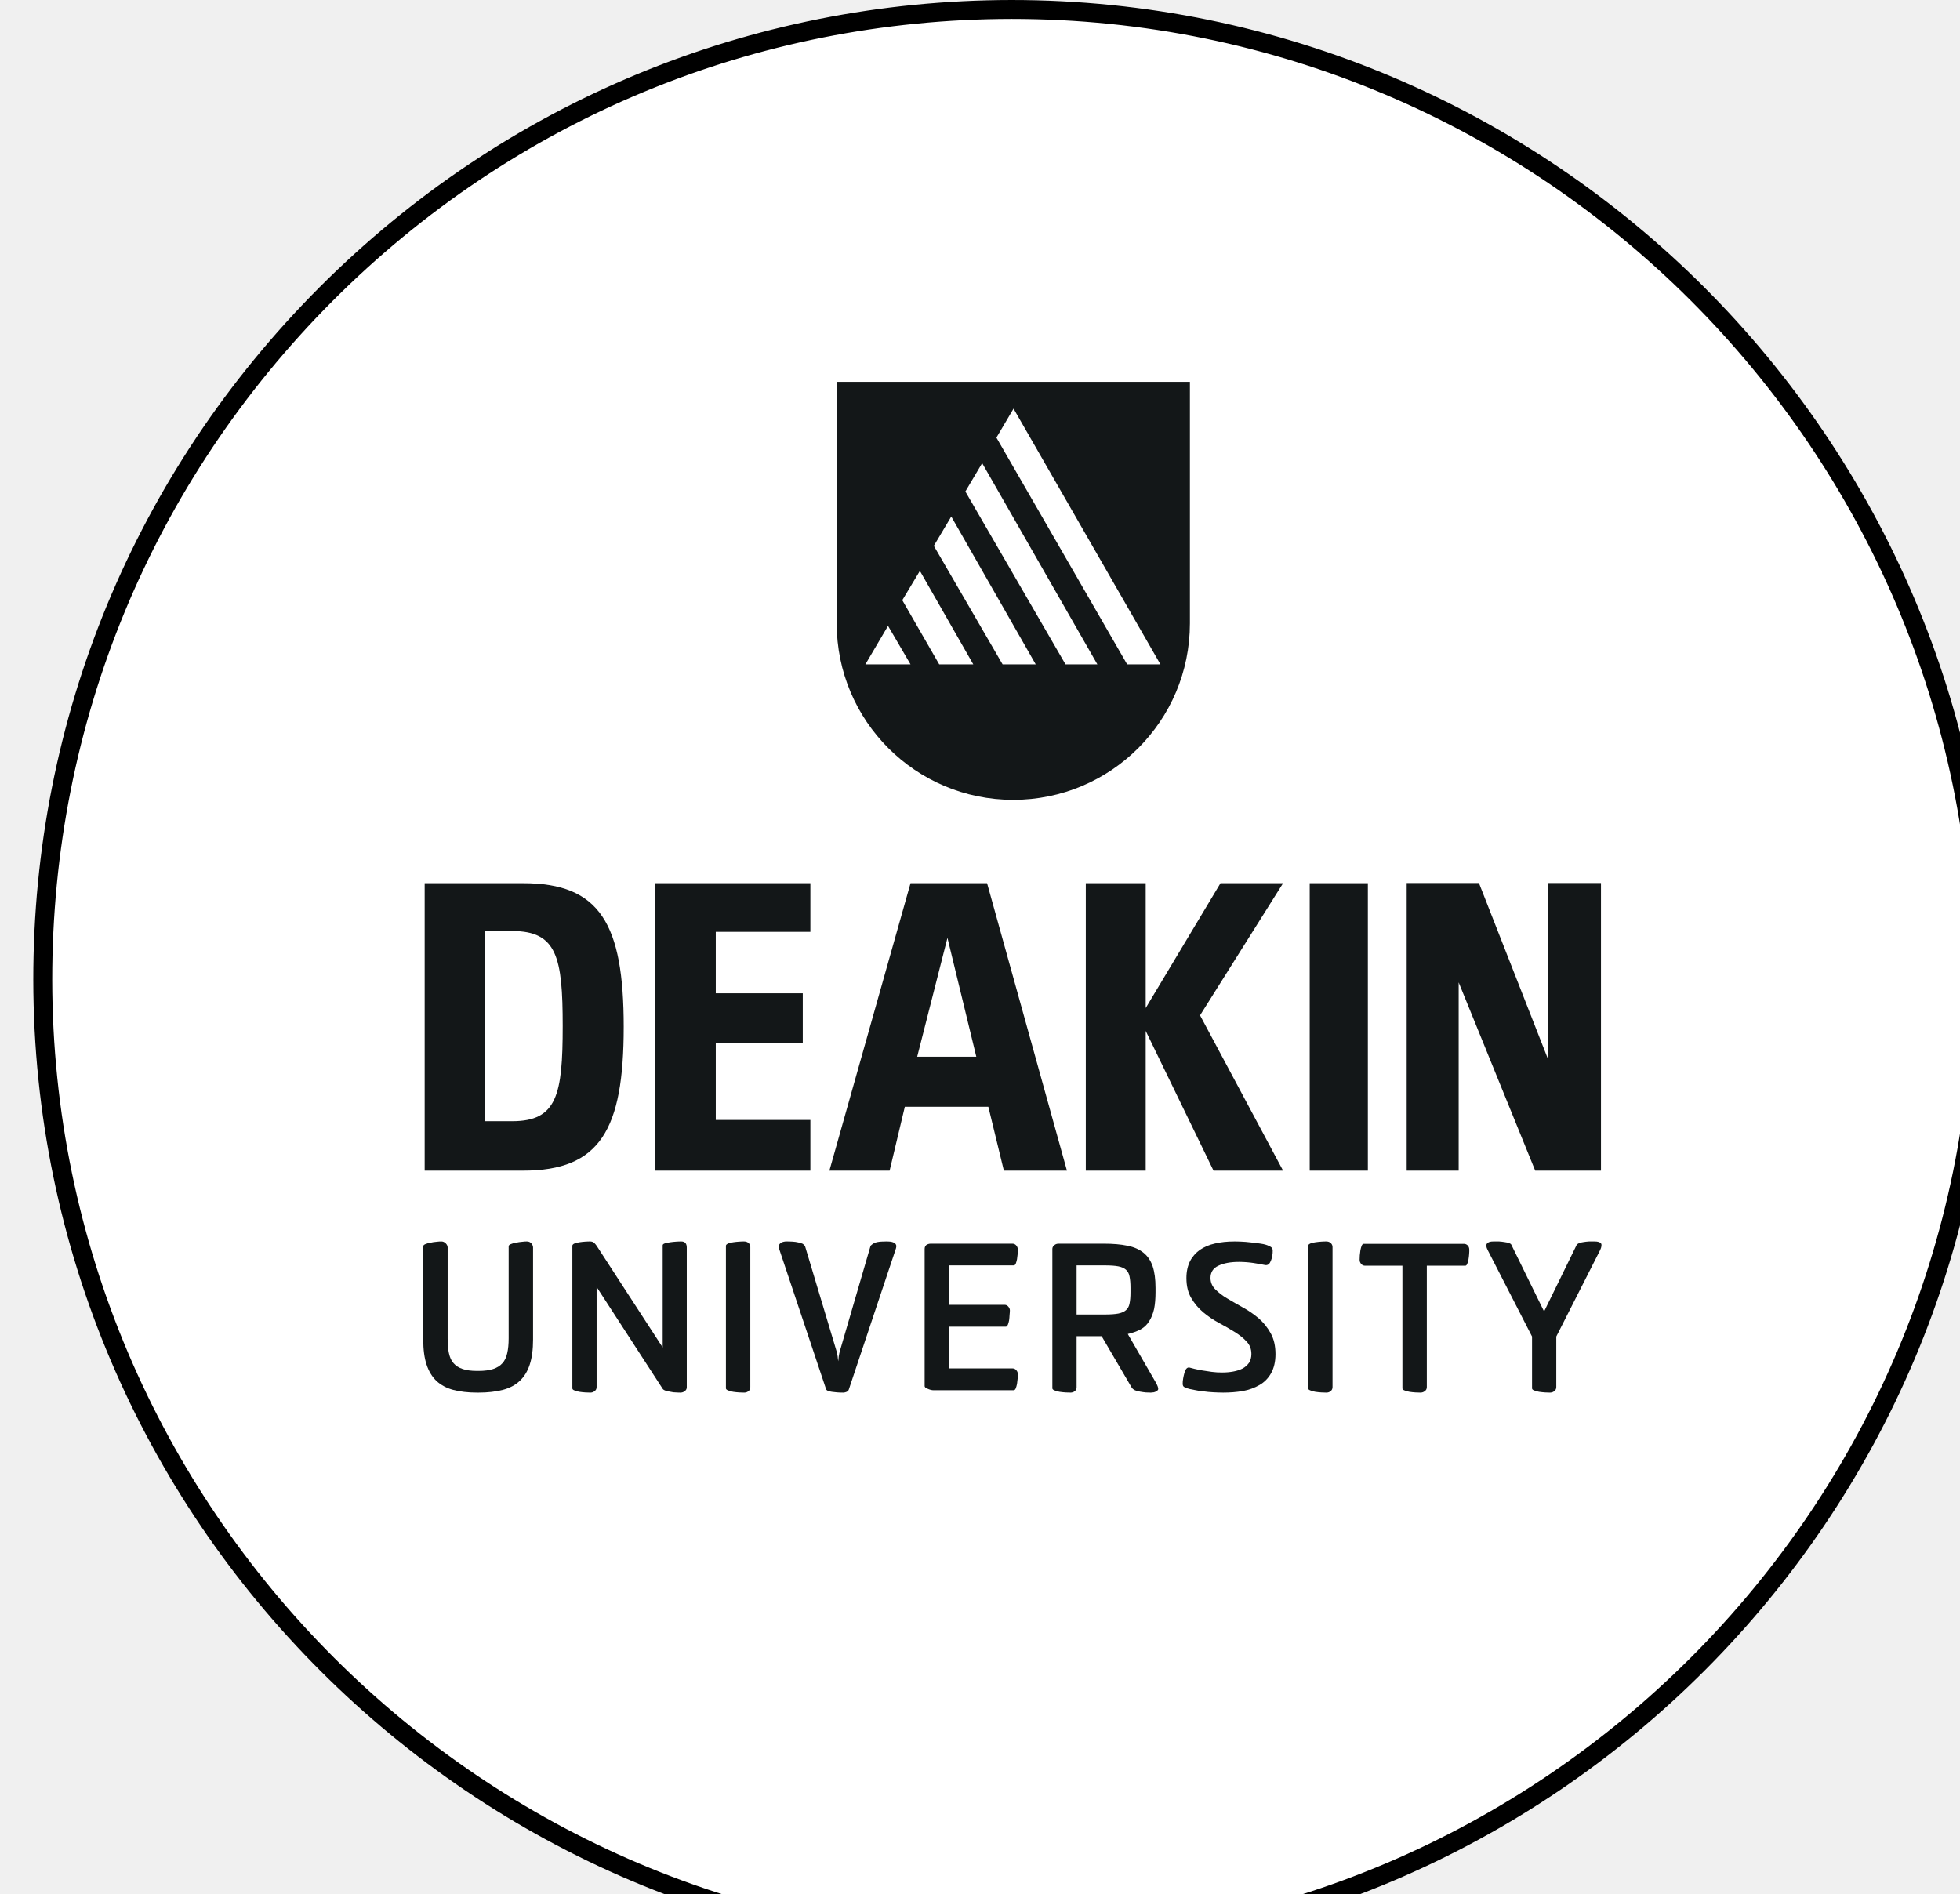
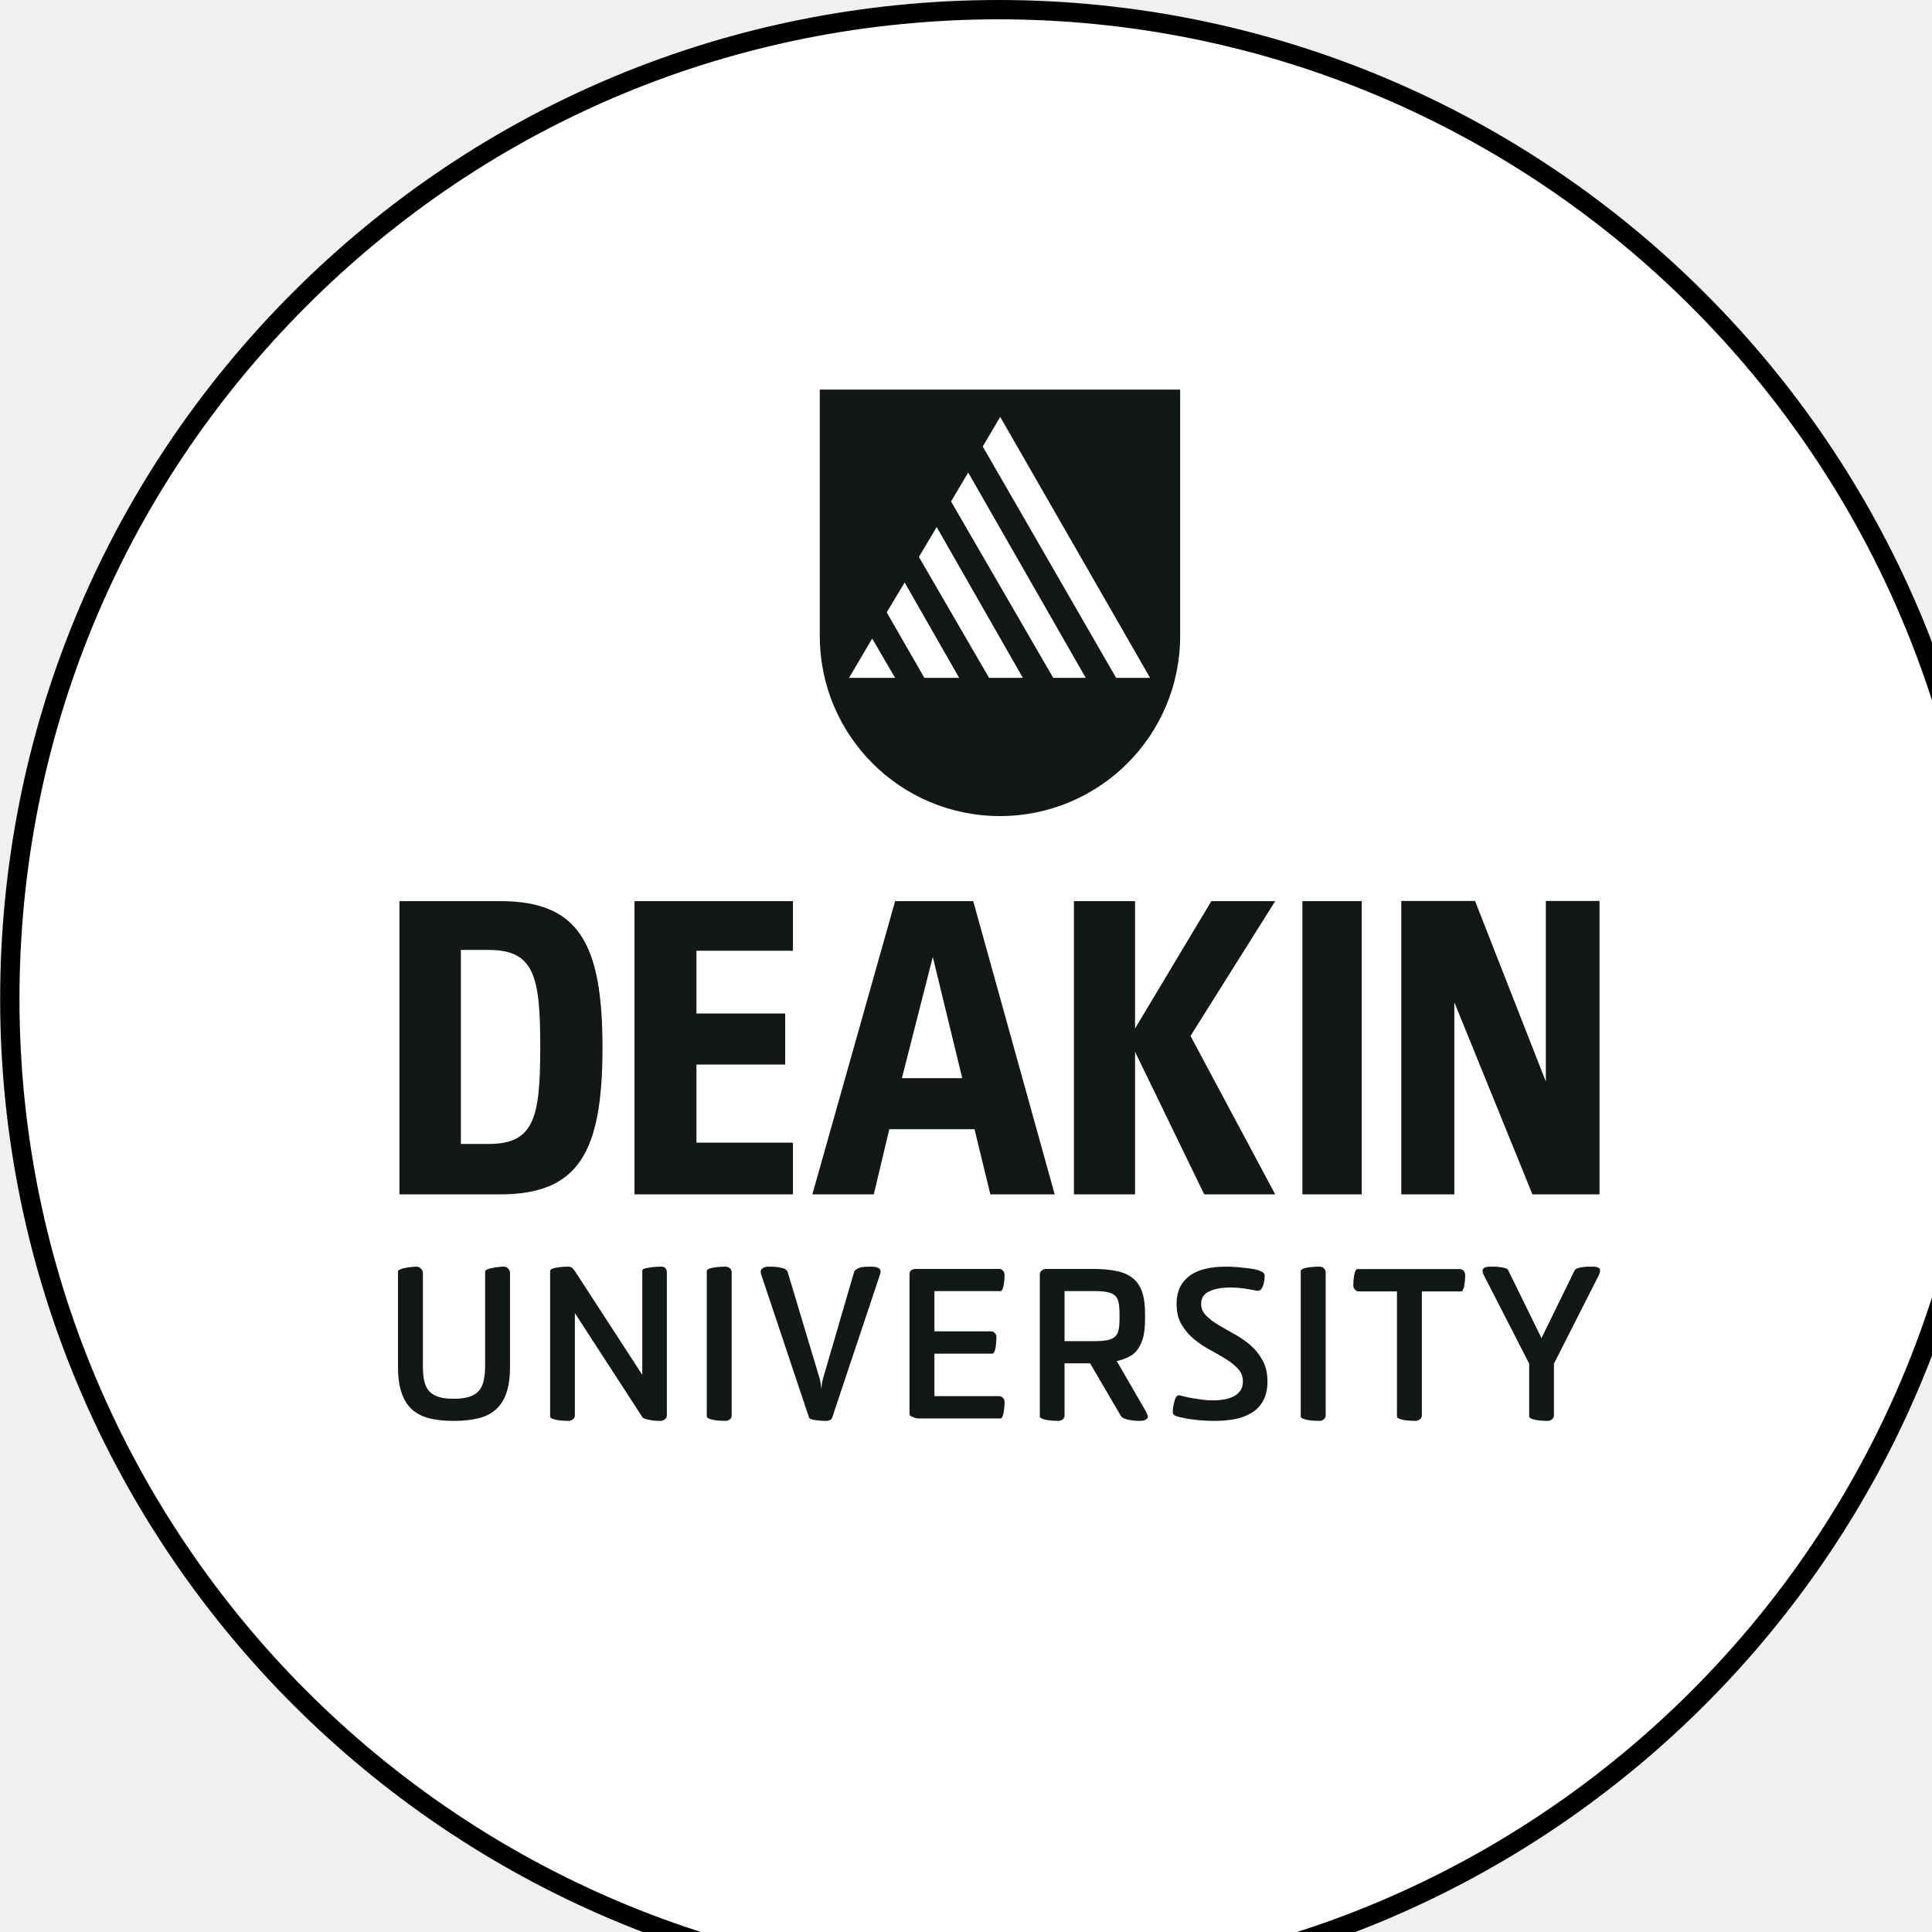
- <svg xmlns="http://www.w3.org/2000/svg" xmlns:xlink="http://www.w3.org/1999/xlink" width="1035px" height="1000px" viewBox="0 0 1000 1000" version="1.1">
+ <svg xmlns="http://www.w3.org/2000/svg" xmlns:xlink="http://www.w3.org/1999/xlink" width="1000px" height="1000px" viewBox="0 0 1000 1000" version="1.1">
  <defs>
    <path d="M512.039,1024 C230.036,1024 0.333,794.548 0.082,512.461 C-0.002,375.727 53.135,247.111 149.702,150.292 C246.353,53.474 374.887,0.169 511.62,0.002 C794.126,0.002 1023.829,229.538 1024.08,511.541 C1024.331,793.879 794.795,1023.749 512.541,1024 L512.039,1024 L512.039,1024 Z" id="path-1" />
    <path d="M0.321,0.651 L0.321,128.18 C0.321,179.644 41.994,221.4 93.541,221.4 C145.088,221.4 186.845,179.727 186.845,128.18 L186.845,0.651 L0.321,0.651 L0.321,0.651 Z M15.467,149.853 L27.433,129.519 L39.316,149.853 L15.467,149.853 L15.467,149.853 Z M54.462,149.853 L34.965,115.963 L44.253,100.482 L72.454,149.853 L54.462,149.853 L54.462,149.853 Z M87.934,149.853 L51.617,87.26 L60.822,71.779 L105.424,149.853 L87.934,149.853 L87.934,149.853 Z M121.156,149.853 L68.269,58.558 L77.14,43.579 L137.975,149.853 L121.156,149.853 L121.156,149.853 Z M153.707,149.853 L84.671,30.107 L93.708,14.793 L171.28,149.853 L153.707,149.853 L153.707,149.853 Z" id="path-3" />
    <path d="M32.55,126.104 L47.027,126.104 C70.625,126.104 73.637,112.13 73.637,75.896 C73.637,39.579 70.625,25.688 47.027,25.688 L32.55,25.688 L32.55,126.104 L32.55,126.104 Z M52.801,0.416 C93.302,0.416 105.854,21.838 105.854,76.314 C105.854,130.707 93.302,152.213 52.717,152.213 L0.752,152.213 L0.752,0.416 L52.801,0.416 L52.801,0.416 Z M122.423,0.416 L204.43,0.416 L204.43,26.106 L154.473,26.106 L154.473,58.574 L200.413,58.574 L200.413,85.017 L154.473,85.017 L154.473,125.435 L204.43,125.435 L204.43,152.213 L122.423,152.213 L122.423,0.416 L122.423,0.416 Z M292.043,92.046 L276.813,29.286 L260.831,92.046 L292.043,92.046 L292.043,92.046 Z M298.403,118.489 L254.304,118.489 L246.27,152.213 L214.472,152.213 L257.316,0.416 L297.734,0.416 L339.909,152.213 L306.604,152.213 L298.403,118.489 L298.403,118.489 Z M349.867,0.416 L381.498,0.416 L381.498,66.356 L420.995,0.416 L454.049,0.416 L410.2,70.206 L454.049,152.213 L417.313,152.213 L381.498,78.406 L381.498,152.213 L349.867,152.213 L349.867,0.416 L349.867,0.416 Z M468.107,0.416 L498.818,0.416 L498.818,152.213 L468.107,152.213 L468.107,0.416 L468.107,0.416 Z M546.767,52.8 L546.767,152.213 L519.32,152.213 L519.32,0.333 L557.478,0.333 L594.13,93.804 L594.13,0.333 L621.912,0.333 L621.912,152.213 L587.184,152.213 L546.767,52.8 L546.767,52.8 Z" id="path-5" />
    <path d="M46.102,51.746 L46.102,3.212 C46.102,2.71 46.437,2.375 47.19,2.04 C47.943,1.706 48.864,1.455 49.952,1.287 C51.039,1.036 52.127,0.869 53.215,0.785 C54.303,0.618 55.14,0.618 55.725,0.618 C56.73,0.618 57.483,0.953 58.069,1.622 C58.654,2.291 58.989,3.045 58.989,3.798 L58.989,52.416 C58.989,57.688 58.403,62.123 57.232,65.638 C56.06,69.236 54.303,72.081 51.876,74.34 C49.533,76.516 46.521,78.106 42.922,79.026 C39.324,79.947 35.056,80.449 30.203,80.449 L29.366,80.449 C24.596,80.449 20.496,79.947 16.898,79.026 C13.383,78.106 10.454,76.516 8.028,74.34 C5.685,72.081 3.927,69.236 2.756,65.638 C1.584,62.123 0.999,57.688 0.999,52.416 L0.999,3.212 C0.999,2.71 1.333,2.375 2.086,2.04 C2.84,1.706 3.76,1.455 4.764,1.287 C5.852,1.036 6.856,0.869 8.028,0.785 C9.116,0.618 9.952,0.618 10.622,0.618 C11.459,0.618 12.212,0.953 12.881,1.622 C13.551,2.291 13.885,3.045 13.885,3.798 L13.885,51.746 C13.885,54.843 14.053,57.437 14.555,59.612 C15.057,61.872 15.81,63.629 17.065,64.968 C18.237,66.307 19.827,67.311 21.835,67.981 C23.843,68.65 26.354,68.985 29.366,68.985 L30.203,68.985 C33.299,68.985 35.81,68.65 37.902,67.981 C39.91,67.311 41.584,66.307 42.755,64.968 C44.01,63.629 44.847,61.872 45.349,59.612 C45.851,57.437 46.102,54.843 46.102,51.746 L46.102,51.746 Z" id="path-7" />
    <path d="M48.44,56.6 L48.44,2.626 C48.44,2.208 48.858,1.873 49.611,1.622 C50.448,1.371 51.368,1.204 52.456,1.036 C53.461,0.869 54.548,0.785 55.72,0.701 C56.808,0.618 57.645,0.618 58.314,0.618 C60.155,0.618 61.159,1.706 61.159,3.798 L61.159,77.688 C61.159,78.524 60.741,79.194 60.071,79.696 C59.402,80.198 58.649,80.449 57.896,80.449 C57.31,80.449 56.557,80.449 55.553,80.365 C54.632,80.365 53.628,80.282 52.707,80.031 C51.703,79.863 50.867,79.696 50.03,79.445 C49.276,79.194 48.691,78.859 48.44,78.441 L13.545,24.634 L13.545,77.52 C13.545,78.441 13.21,79.11 12.541,79.612 C11.871,80.198 11.118,80.449 10.281,80.449 C9.612,80.449 8.775,80.365 7.687,80.365 C6.516,80.282 5.512,80.198 4.508,80.031 C3.503,79.863 2.583,79.612 1.83,79.277 C1.077,79.026 0.742,78.608 0.742,78.19 L0.742,2.877 C0.742,2.459 1.077,2.04 1.83,1.706 C2.583,1.371 3.503,1.204 4.508,1.036 C5.512,0.869 6.516,0.785 7.604,0.701 C8.691,0.618 9.528,0.618 10.198,0.618 C10.951,0.618 11.62,0.869 12.206,1.287 C12.708,1.789 13.127,2.291 13.545,2.877 L48.44,56.6 L48.44,56.6 Z" id="path-9" />
    <path d="M13.715,77.52 C13.715,78.441 13.464,79.11 12.794,79.612 C12.125,80.198 11.372,80.449 10.451,80.449 C9.782,80.449 8.945,80.365 7.857,80.365 C6.769,80.282 5.682,80.198 4.678,80.031 C3.673,79.863 2.753,79.612 2,79.277 C1.247,79.026 0.828,78.608 0.828,78.19 L0.828,2.877 C0.828,2.459 1.247,2.04 2,1.706 C2.753,1.371 3.673,1.204 4.678,1.036 C5.682,0.869 6.769,0.785 7.857,0.701 C8.945,0.618 9.782,0.618 10.451,0.618 C11.372,0.618 12.125,0.869 12.794,1.455 C13.464,2.04 13.715,2.71 13.715,3.547 L13.715,77.52 L13.715,77.52 Z" id="path-11" />
    <path d="M32.995,58.525 L49.228,2.877 C50.233,1.873 51.404,1.204 52.743,0.953 C54.082,0.701 55.588,0.618 57.346,0.618 C58.015,0.618 58.768,0.618 59.521,0.701 C60.274,0.785 60.944,0.953 61.446,1.204 C62.032,1.455 62.366,1.789 62.617,2.291 C62.868,2.71 62.868,3.379 62.617,4.3 L37.764,78.692 C37.597,79.277 37.262,79.696 36.593,80.031 C36.007,80.282 35.421,80.449 34.752,80.449 C32.409,80.449 30.4,80.282 28.811,80.031 C27.137,79.779 26.216,79.445 25.798,78.859 L0.861,4.3 C0.694,3.547 0.694,2.961 0.861,2.459 C1.112,2.04 1.447,1.622 1.865,1.371 C2.284,1.036 2.786,0.869 3.288,0.785 C3.874,0.618 4.292,0.618 4.627,0.618 C5.715,0.618 6.803,0.618 7.974,0.701 C9.062,0.785 10.066,0.869 10.986,1.12 C11.907,1.287 12.744,1.538 13.413,1.873 C13.999,2.291 14.417,2.71 14.668,3.296 L31.237,58.525 C31.488,59.361 31.656,60.282 31.823,61.286 C31.907,62.207 31.99,63.127 32.158,63.88 C32.241,63.127 32.325,62.207 32.409,61.286 C32.576,60.282 32.743,59.361 32.995,58.525 L32.995,58.525 Z" id="path-13" />
    <path d="M0.764,76.018 L0.764,3.551 C0.764,2.63 1.098,1.961 1.684,1.459 C2.353,1.04 3.107,0.789 4.027,0.789 L47.123,0.789 C47.959,0.789 48.629,1.124 49.131,1.71 C49.717,2.379 49.968,3.132 49.968,3.885 C49.968,4.471 49.884,5.224 49.884,6.229 C49.8,7.149 49.633,8.153 49.549,8.99 C49.382,9.91 49.131,10.664 48.88,11.333 C48.629,12.002 48.21,12.254 47.792,12.254 L13.65,12.254 L13.65,33.09 L43.106,33.09 C43.775,33.09 44.445,33.425 44.947,34.01 C45.533,34.68 45.784,35.349 45.784,36.102 C45.784,36.688 45.7,37.441 45.616,38.446 C45.616,39.45 45.449,40.37 45.365,41.291 C45.198,42.211 44.947,43.048 44.696,43.634 C44.361,44.303 44.026,44.638 43.608,44.638 L13.65,44.638 L13.65,66.646 L47.123,66.646 C47.959,66.646 48.629,66.981 49.131,67.566 C49.717,68.152 49.968,68.905 49.968,69.742 C49.968,70.328 49.884,71.081 49.884,72.001 C49.8,73.005 49.633,73.926 49.549,74.847 C49.382,75.767 49.131,76.52 48.88,77.19 C48.629,77.859 48.21,78.194 47.792,78.194 L5.533,78.194 C4.529,78.194 3.525,77.943 2.437,77.441 C1.266,77.022 0.764,76.52 0.764,76.018 L0.764,76.018 Z" id="path-15" />
    <path d="M0.21,77.19 L0.21,3.551 C0.21,2.798 0.545,2.128 1.214,1.626 C1.8,1.04 2.637,0.789 3.557,0.789 L27.239,0.789 C32.176,0.789 36.36,1.124 39.875,1.877 C43.306,2.547 46.151,3.802 48.41,5.643 C50.586,7.4 52.176,9.827 53.18,12.756 C54.184,15.768 54.686,19.534 54.686,24.136 L54.686,26.479 C54.686,29.826 54.435,32.755 53.933,35.266 C53.347,37.776 52.51,39.952 51.339,41.709 C50.251,43.55 48.745,44.973 46.82,46.06 C44.895,47.065 42.636,47.901 40.042,48.487 L54.937,74.261 C55.69,75.683 56.109,76.688 56.109,77.441 C56.109,77.859 55.941,78.194 55.523,78.445 C55.188,78.779 54.77,78.947 54.351,79.114 C53.933,79.282 53.514,79.365 53.012,79.365 C52.594,79.449 52.259,79.449 52.008,79.449 C51.422,79.449 50.586,79.365 49.581,79.365 C48.577,79.282 47.573,79.114 46.569,78.947 C45.481,78.779 44.561,78.528 43.808,78.194 C42.971,77.775 42.385,77.273 42.05,76.688 L26.235,49.659 L13.013,49.659 L13.013,76.688 C13.013,77.524 12.678,78.194 12.009,78.696 C11.423,79.198 10.67,79.449 9.75,79.449 C9.164,79.449 8.243,79.365 7.239,79.365 C6.151,79.282 5.064,79.198 4.059,79.031 C2.971,78.863 2.135,78.612 1.382,78.277 C0.628,78.026 0.21,77.608 0.21,77.19 L0.21,77.19 Z M27.908,12.254 L13.013,12.254 L13.013,38.194 L27.908,38.194 C30.921,38.194 33.264,38.027 35.021,37.692 C36.695,37.358 38.117,36.772 39.038,35.935 C40.042,35.098 40.711,33.843 40.962,32.42 C41.297,30.914 41.465,28.906 41.465,26.479 L41.465,24.136 C41.465,21.709 41.297,19.701 40.962,18.111 C40.711,16.605 40.042,15.433 39.038,14.513 C38.117,13.676 36.695,13.09 35.021,12.756 C33.264,12.421 30.921,12.254 27.908,12.254 L27.908,12.254 Z" id="path-17" />
    <path d="M3.677,67.227 C4.179,67.395 5.1,67.562 6.271,67.897 C7.443,68.148 8.782,68.483 10.372,68.734 C11.878,68.985 13.552,69.236 15.393,69.487 C17.234,69.738 19.075,69.822 20.916,69.822 C22.924,69.822 24.849,69.654 26.689,69.319 C28.53,68.985 30.12,68.483 31.627,67.73 C33.049,66.976 34.137,65.972 35.057,64.717 C35.894,63.462 36.313,61.872 36.313,60.031 C36.313,57.437 35.476,55.261 33.802,53.504 C32.129,51.663 30.037,49.989 27.443,48.399 C24.932,46.809 22.171,45.219 19.158,43.63 C16.229,42.04 13.468,40.199 10.874,38.023 C8.363,35.931 6.271,33.42 4.598,30.575 C2.841,27.646 2.004,24.132 2.004,19.948 C2.004,16.433 2.673,13.505 3.928,10.994 C5.184,8.567 6.941,6.643 9.117,5.053 C11.376,3.547 13.97,2.375 17.066,1.706 C20.162,0.953 23.593,0.618 27.275,0.618 C28.112,0.618 29.284,0.618 30.873,0.701 C32.463,0.785 34.221,0.869 35.978,1.12 C37.819,1.287 39.576,1.538 41.334,1.789 C43.091,2.04 44.513,2.459 45.518,2.961 C46.522,3.379 47.191,3.881 47.358,4.383 C47.61,4.886 47.61,5.722 47.526,6.81 C47.358,8.735 46.94,10.241 46.271,11.496 C45.685,12.751 44.764,13.254 43.593,13.086 C41.836,12.751 39.827,12.333 37.484,11.998 C35.225,11.664 32.631,11.412 29.786,11.412 C25.351,11.412 21.669,12.082 18.907,13.421 C16.146,14.676 14.723,16.852 14.723,19.864 C14.723,22.207 15.56,24.216 17.234,25.889 C18.907,27.563 20.999,29.236 23.593,30.743 C26.104,32.249 28.865,33.839 31.878,35.513 C34.806,37.102 37.568,39.027 40.162,41.203 C42.672,43.379 44.764,45.973 46.438,48.985 C48.195,52.081 49.032,55.763 49.032,60.115 C49.032,64.215 48.195,67.562 46.689,70.24 C45.183,72.918 43.091,75.01 40.58,76.432 C37.986,77.939 35.057,79.026 31.794,79.612 C28.447,80.198 24.932,80.449 21.418,80.449 C19.744,80.449 17.987,80.365 16.229,80.282 C14.472,80.198 12.715,80.031 10.957,79.779 C9.2,79.612 7.61,79.361 6.104,79.026 C4.514,78.775 3.259,78.441 2.171,78.106 C1.083,77.688 0.414,77.353 0.246,76.851 C-0.005,76.349 -0.005,75.596 0.079,74.424 C0.33,72.332 0.749,70.575 1.251,69.068 C1.836,67.646 2.673,66.976 3.677,67.227 L3.677,67.227 Z" id="path-19" />
    <path d="M13.157,77.52 C13.157,78.441 12.822,79.11 12.237,79.612 C11.567,80.198 10.814,80.449 9.894,80.449 C9.224,80.449 8.387,80.365 7.3,80.365 C6.212,80.282 5.124,80.198 4.12,80.031 C3.032,79.863 2.195,79.612 1.442,79.277 C0.689,79.026 0.27,78.608 0.27,78.19 L0.27,2.877 C0.27,2.459 0.689,2.04 1.442,1.706 C2.195,1.371 3.032,1.204 4.12,1.036 C5.124,0.869 6.212,0.785 7.3,0.701 C8.387,0.618 9.224,0.618 9.894,0.618 C10.814,0.618 11.567,0.869 12.237,1.455 C12.822,2.04 13.157,2.71 13.157,3.547 L13.157,77.52 L13.157,77.52 Z" id="path-21" />
    <path d="M35.947,12.421 L35.947,76.52 C35.947,77.441 35.612,78.11 34.943,78.612 C34.273,79.198 33.437,79.449 32.6,79.449 C31.93,79.449 31.093,79.365 30.006,79.365 C28.834,79.282 27.83,79.198 26.826,79.031 C25.822,78.863 24.901,78.612 24.148,78.277 C23.395,78.026 23.06,77.608 23.06,77.19 L23.06,12.421 L3.312,12.421 C2.475,12.421 1.805,12.086 1.303,11.5 C0.718,10.831 0.467,10.162 0.467,9.241 C0.467,8.739 0.55,7.986 0.55,6.982 C0.634,6.061 0.801,5.141 0.885,4.22 C1.052,3.3 1.303,2.547 1.554,1.877 C1.805,1.208 2.224,0.873 2.642,0.873 L55.612,0.873 C56.365,0.873 57.035,1.208 57.62,1.793 C58.122,2.379 58.373,3.132 58.373,4.053 C58.373,4.555 58.373,5.392 58.29,6.312 C58.206,7.316 58.122,8.237 57.955,9.074 C57.871,9.994 57.62,10.747 57.285,11.417 C57.035,12.086 56.7,12.421 56.281,12.421 L35.947,12.421 L35.947,12.421 Z" id="path-23" />
    <path d="M37.314,50.826 L37.314,77.52 C37.314,78.441 36.979,79.11 36.31,79.612 C35.64,80.198 34.887,80.449 33.967,80.449 C33.297,80.449 32.461,80.365 31.456,80.365 C30.369,80.282 29.364,80.198 28.276,80.031 C27.272,79.863 26.352,79.612 25.599,79.277 C24.846,79.026 24.511,78.608 24.511,78.19 L24.511,50.826 L1.08,5.136 C0.243,3.547 0.16,2.375 0.746,1.706 C1.331,0.953 2.419,0.618 4.093,0.618 L7.105,0.618 C8.193,0.701 9.114,0.785 10.034,0.953 C10.955,1.036 11.708,1.287 12.377,1.455 C12.963,1.706 13.465,1.957 13.632,2.459 L30.871,37.605 L48.025,2.542 C48.276,2.124 48.694,1.789 49.364,1.538 C49.95,1.287 50.703,1.036 51.623,0.953 C52.544,0.785 53.464,0.701 54.552,0.618 L57.565,0.618 C59.238,0.618 60.326,0.953 60.912,1.622 C61.414,2.291 61.247,3.463 60.493,5.136 L37.314,50.826 L37.314,50.826 Z" id="path-25" />
  </defs>
  <g id="Page-1" stroke="none" stroke-width="1" fill="none" fill-rule="evenodd">
    <g id="deakin" transform="translate(5, -5)">
      <g id="Group-3" transform="translate(0, 10)">
        <mask id="mask-2" fill="white">
          <use xlink:href="#path-1" />
        </mask>
        <g id="Clip-2" />
        <polygon id="Fill-1" fill="#FFFFFF" mask="url(#mask-2)" points="-4.918 1029 1029.081 1029 1029.081 -4.998 -4.918 -4.998" />
      </g>
      <path d="M512.039,1034 C230.036,1034 0.333,804.548 0.082,522.461 C-0.002,385.727 53.135,257.111 149.702,160.292 C246.353,63.474 374.887,10.169 511.62,10.002 C794.126,10.002 1023.829,239.538 1024.08,521.541 C1024.331,803.879 794.795,1033.749 512.541,1034 L512.039,1034 L512.039,1034 Z" id="Stroke-4" stroke="#000000" stroke-width="10" />
      <g id="Group-7" transform="translate(419, 206)">
        <mask id="mask-4" fill="white">
          <use xlink:href="#path-3" />
        </mask>
        <g id="Clip-6" />
        <polygon id="Fill-5" fill="#131718" mask="url(#mask-4)" points="-4.679 226.4 191.845 226.4 191.845 -4.349 -4.679 -4.349" />
      </g>
      <g id="Group-10" transform="translate(201, 471)">
        <mask id="mask-6" fill="white">
          <use xlink:href="#path-5" />
        </mask>
        <g id="Clip-9" />
        <polygon id="Fill-8" fill="#131718" mask="url(#mask-6)" points="-4.248 157.213 626.912 157.213 626.912 -4.668 -4.248 -4.668" />
      </g>
      <g id="Group-13" transform="translate(200, 660)">
        <mask id="mask-8" fill="white">
          <use xlink:href="#path-7" />
        </mask>
        <g id="Clip-12" />
        <polygon id="Fill-11" fill="#131718" mask="url(#mask-8)" points="-4.002 85.449 63.989 85.449 63.989 -4.382 -4.002 -4.382" />
      </g>
      <g id="Group-16" transform="translate(279, 660)">
        <mask id="mask-10" fill="white">
          <use xlink:href="#path-9" />
        </mask>
        <g id="Clip-15" />
        <polygon id="Fill-14" fill="#131718" mask="url(#mask-10)" points="-4.258 85.449 66.159 85.449 66.159 -4.382 -4.258 -4.382" />
      </g>
      <g id="Group-19" transform="translate(360, 660)">
        <mask id="mask-12" fill="white">
          <use xlink:href="#path-11" />
        </mask>
        <g id="Clip-18" />
        <polygon id="Fill-17" fill="#131718" mask="url(#mask-12)" points="-4.172 85.449 18.715 85.449 18.715 -4.382 -4.172 -4.382" />
      </g>
      <g id="Group-22" transform="translate(388, 660)">
        <mask id="mask-14" fill="white">
          <use xlink:href="#path-13" />
        </mask>
        <g id="Clip-21" />
        <polygon id="Fill-20" fill="#131718" mask="url(#mask-14)" points="-4.264 85.449 67.806 85.449 67.806 -4.382 -4.264 -4.382" />
      </g>
      <g id="Group-25" transform="translate(465, 661)">
        <mask id="mask-16" fill="white">
          <use xlink:href="#path-15" />
        </mask>
        <g id="Clip-24" />
        <polygon id="Fill-23" fill="#131718" mask="url(#mask-16)" points="-4.236 83.194 54.968 83.194 54.968 -4.211 -4.236 -4.211" />
      </g>
      <g id="Group-28" transform="translate(533, 661)">
        <mask id="mask-18" fill="white">
          <use xlink:href="#path-17" />
        </mask>
        <g id="Clip-27" />
        <polygon id="Fill-26" fill="#131718" mask="url(#mask-18)" points="-4.79 84.449 61.109 84.449 61.109 -4.211 -4.79 -4.211" />
      </g>
      <g id="Group-31" transform="translate(602, 660)">
        <mask id="mask-20" fill="white">
          <use xlink:href="#path-19" />
        </mask>
        <g id="Clip-30" />
        <polygon id="Fill-29" fill="#131718" mask="url(#mask-20)" points="-4.971 85.449 54.032 85.449 54.032 -4.382 -4.971 -4.382" />
      </g>
      <g id="Group-34" transform="translate(668, 660)">
        <mask id="mask-22" fill="white">
          <use xlink:href="#path-21" />
        </mask>
        <g id="Clip-33" />
        <polygon id="Fill-32" fill="#131718" mask="url(#mask-22)" points="-4.73 85.449 18.157 85.449 18.157 -4.382 -4.73 -4.382" />
      </g>
      <g id="Group-37" transform="translate(695, 661)">
        <mask id="mask-24" fill="white">
          <use xlink:href="#path-23" />
        </mask>
        <g id="Clip-36" />
        <polygon id="Fill-35" fill="#131718" mask="url(#mask-24)" points="-4.534 84.449 63.373 84.449 63.373 -4.127 -4.534 -4.127" />
      </g>
      <g id="Group-40" transform="translate(762, 660)">
        <mask id="mask-26" fill="white">
          <use xlink:href="#path-25" />
        </mask>
        <g id="Clip-39" />
        <polygon id="Fill-38" fill="#131718" mask="url(#mask-26)" points="-4.632 85.449 66.199 85.449 66.199 -4.382 -4.632 -4.382" />
      </g>
    </g>
  </g>
</svg>
